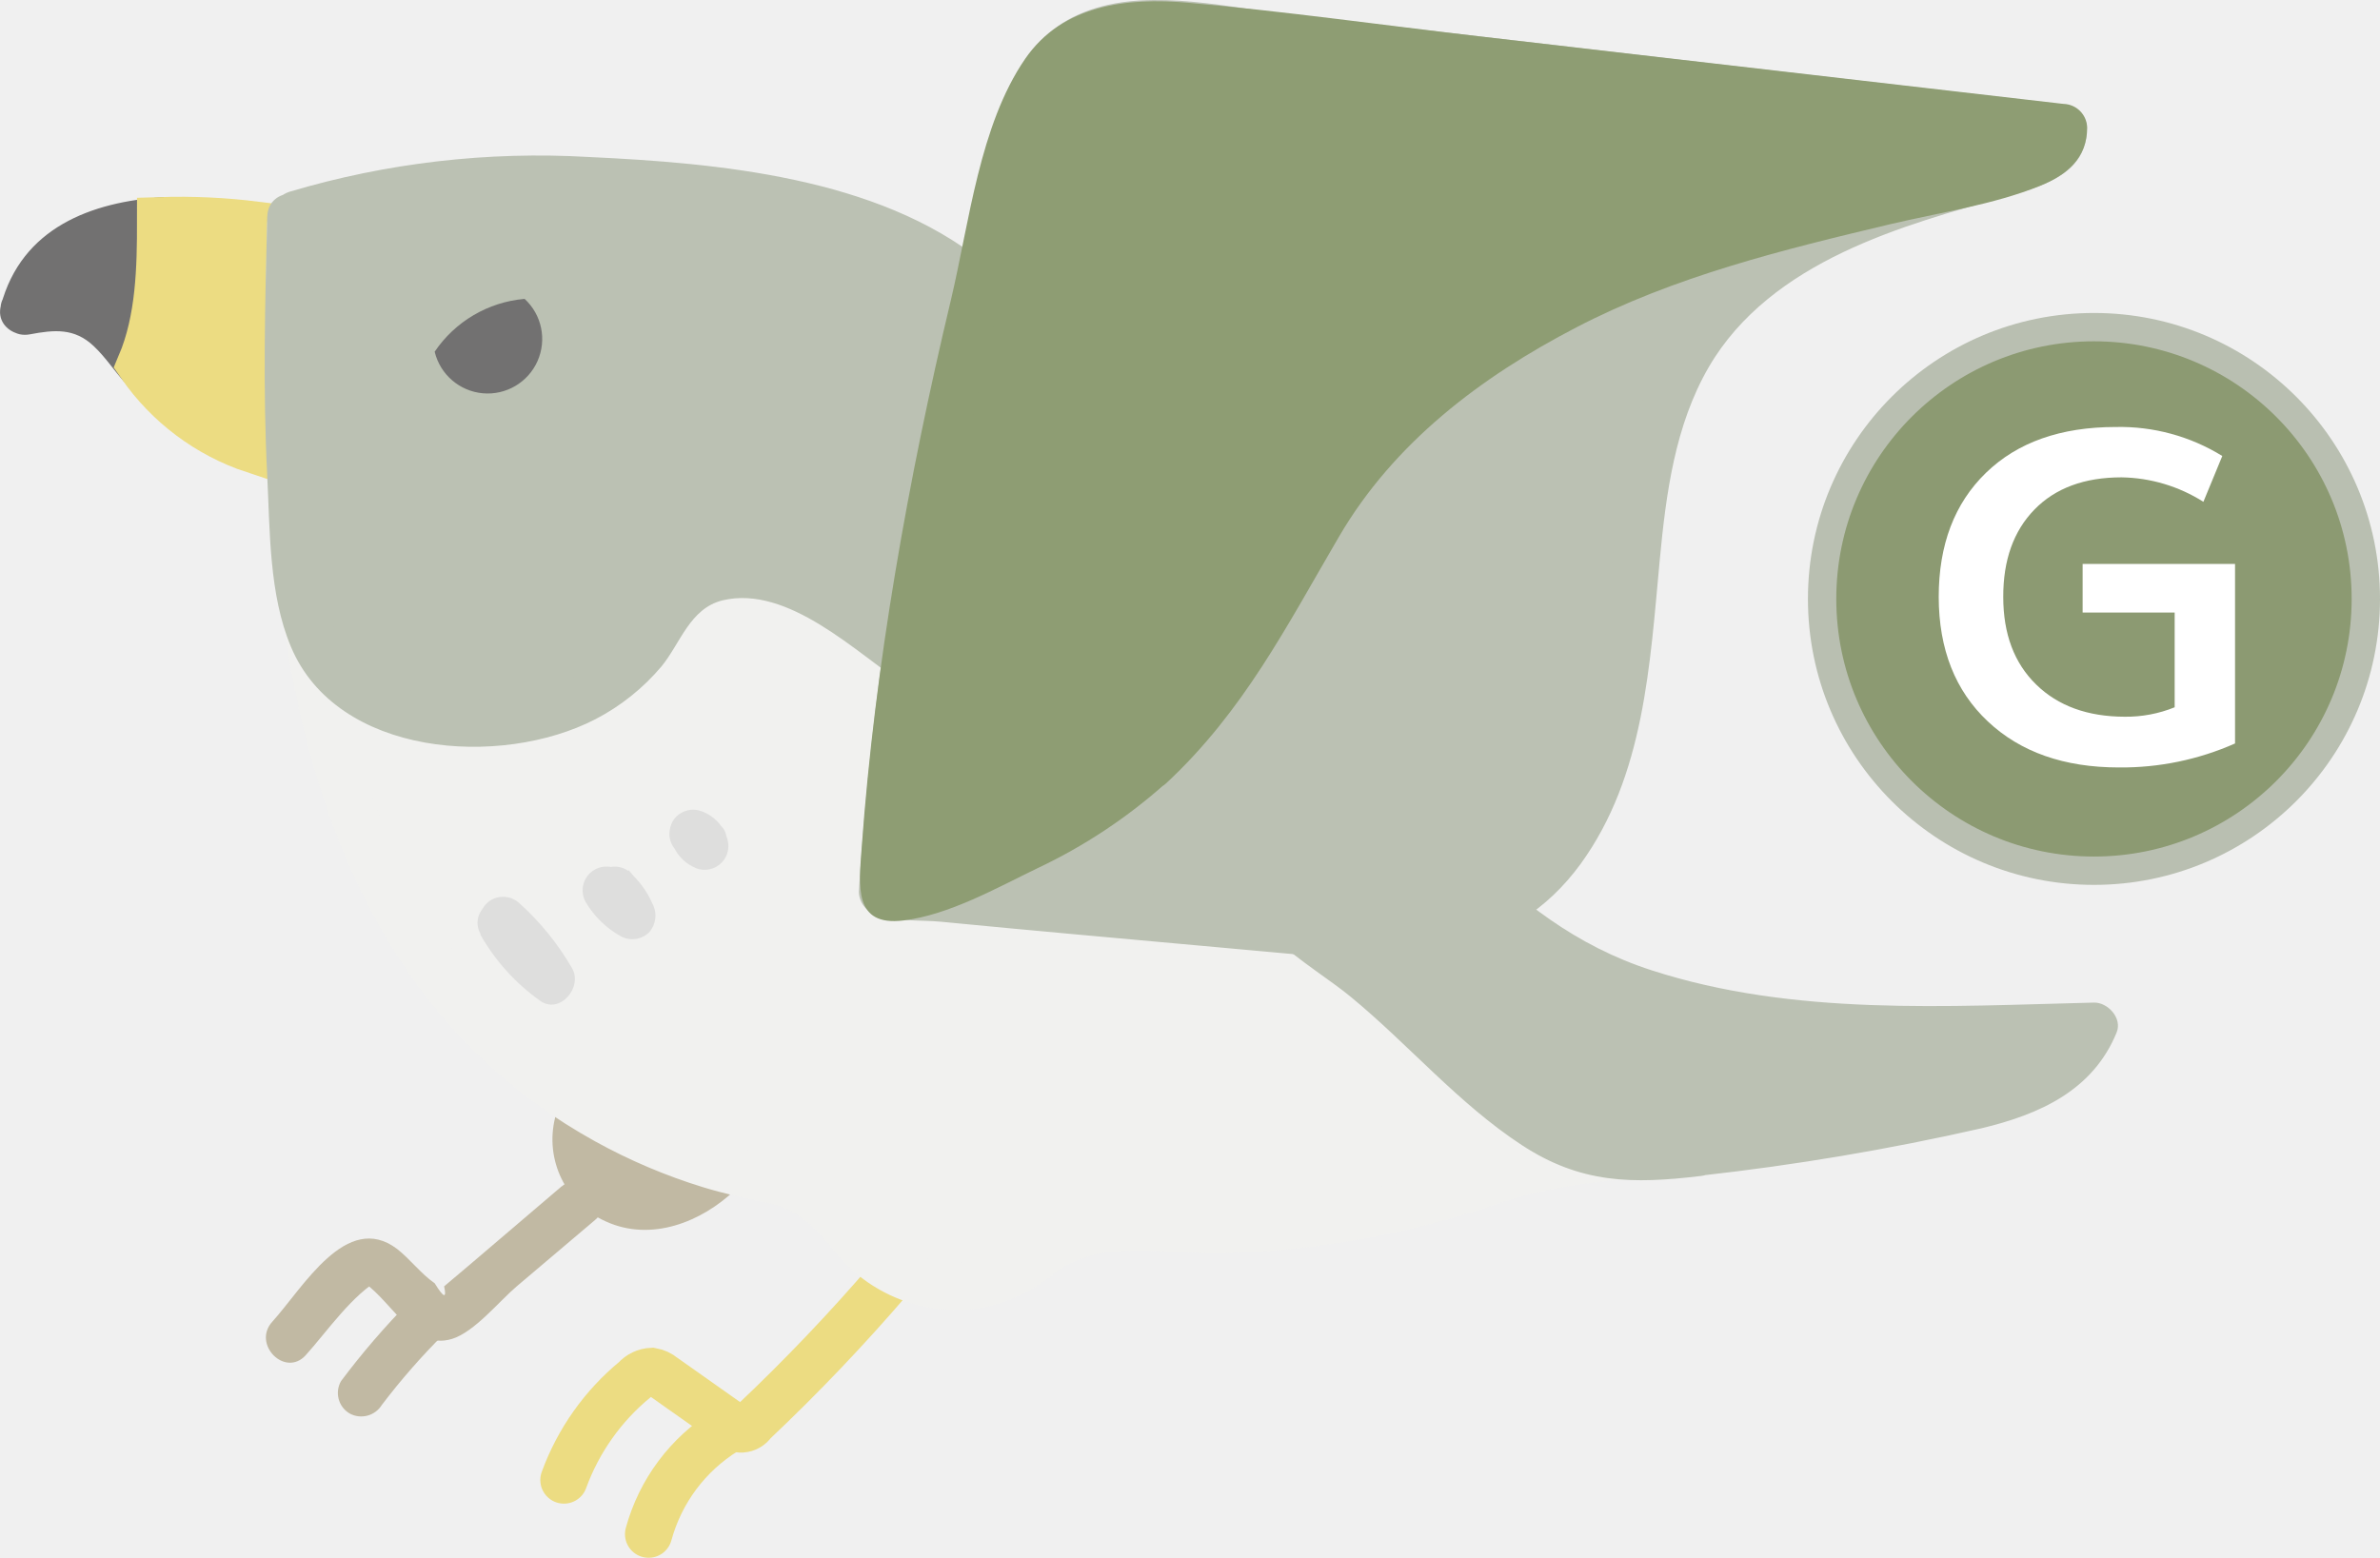
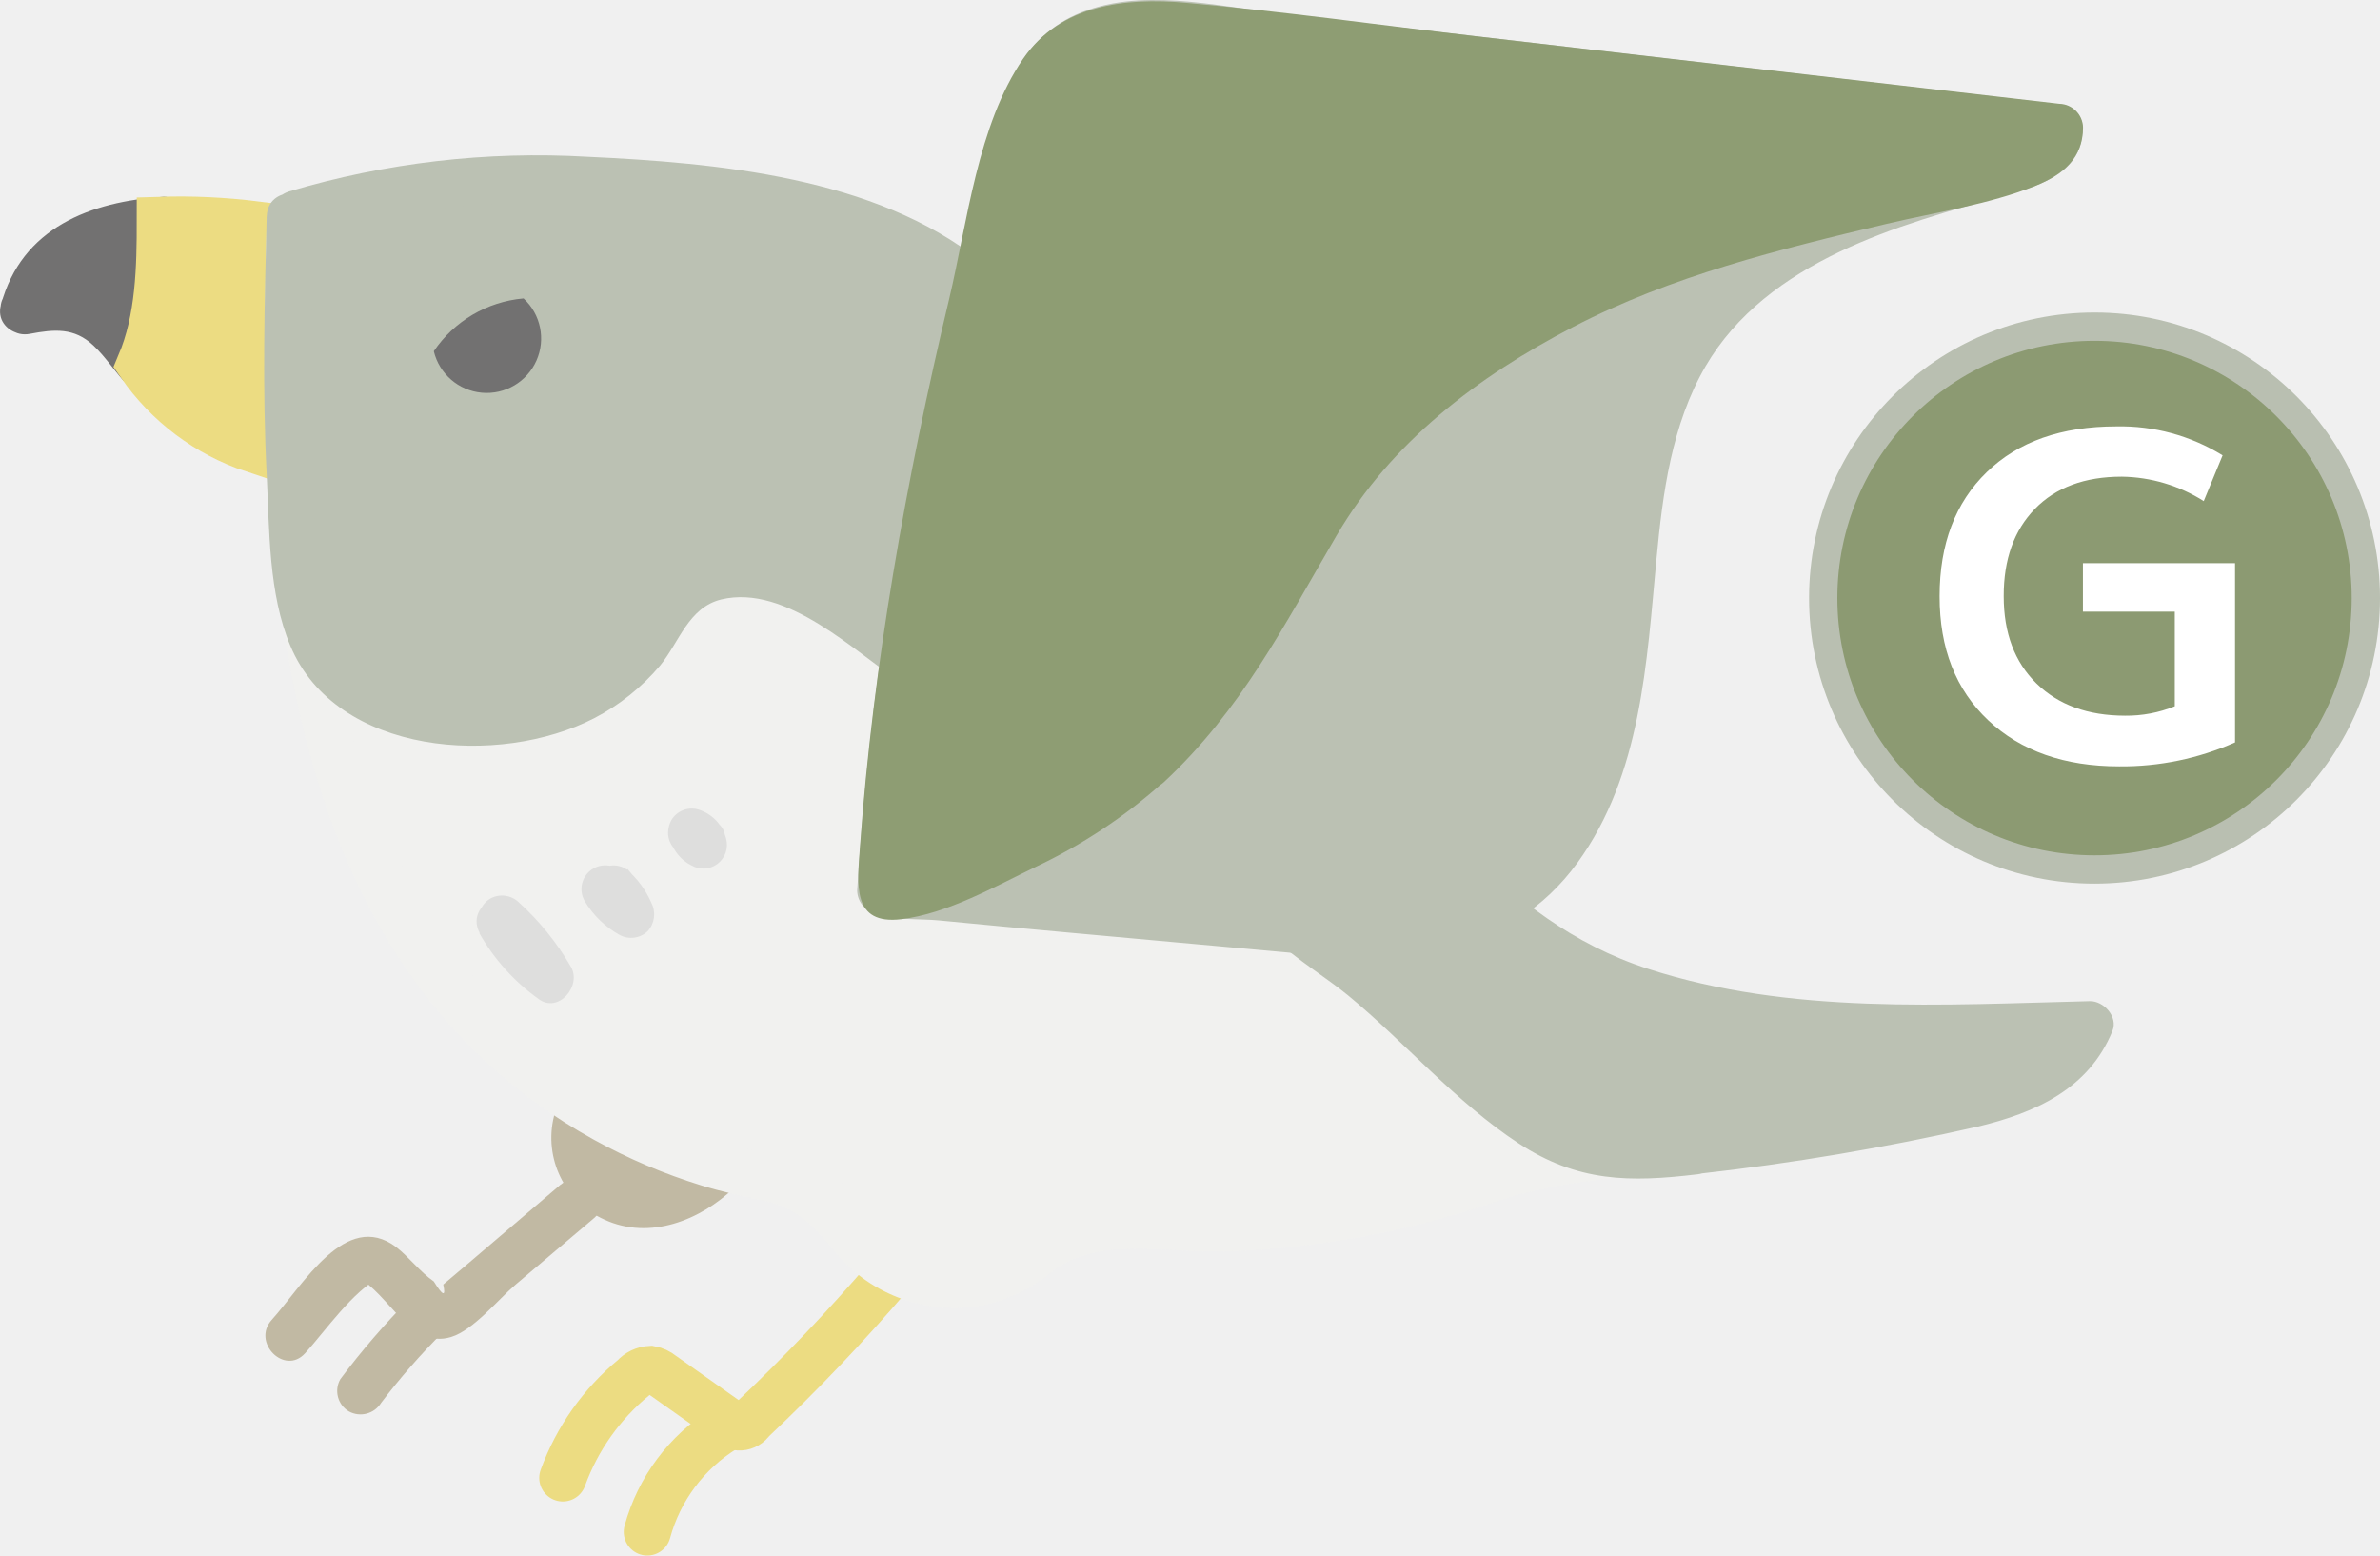
- <svg xmlns="http://www.w3.org/2000/svg" viewBox="0 0 251.87 164.9">
+ <svg xmlns="http://www.w3.org/2000/svg" viewBox="0 0 252.37 164.9">
  <g id="レイヤー_2" data-name="レイヤー 2">
    <g id="レイヤー_10" data-name="レイヤー 10">
      <path d="M2.51,33a14.26,14.26,0,0,1,5.32-.33c3,.56,5,3.44,6.8,5.67l.24.28c2.4-4.78,2.51-10.22,2.51-15.25C10.63,23.72,4.19,25.78,2.51,33Z" fill="#727171" />
      <path d="M3.17,35.39c2.59-.49,4.71-.68,6.74,1.24,1.2,1.13,2.11,2.51,3.19,3.74A2.51,2.51,0,0,0,17,39.87c2.45-5.25,2.84-10.79,2.86-16.51a2.52,2.52,0,0,0-2.5-2.5C9.62,21.35,2.29,24.13.1,32.32c-.83,3.11,4,4.44,4.82,1.33,1.57-5.88,7-7.44,12.47-7.79l-2.5-2.5c0,4.77-.12,9.59-2.17,14l3.93-.51c-1.78-2-3.24-4.26-5.64-5.63C8.15,29.59,4.93,30,1.84,30.57S0,36,3.17,35.39Z" fill="#727171" />
      <path d="M17,23.36c0,5-.1,10.47-2.13,15.25a23.69,23.69,0,0,0,12,9l.19-23.78A65,65,0,0,0,17,23.36Z" fill="#ecdc82" stroke="#ecdc82" stroke-linecap="square" stroke-miterlimit="10" stroke-width="5" />
      <path d="M94.29,135.24a200.5,200.5,0,0,1-14.61,15.34,1.51,1.51,0,0,1-2.42.15l-7.08-5a2.57,2.57,0,0,0-1.2-.56,2.51,2.51,0,0,0-1.76.84,24.79,24.79,0,0,0-7.54,10.66" fill="none" stroke="#ecdc82" stroke-linecap="round" stroke-miterlimit="10" stroke-width="5" />
      <path d="M76.81,151.46a18.61,18.61,0,0,0-8.17,10.94" fill="none" stroke="#ecdc82" stroke-linecap="round" stroke-miterlimit="10" stroke-width="5" />
      <path d="M59.43,125.59l-9.65,8.23L47,136.17q.44,2-1-.33c-1.45-1-2.61-2.57-4-3.65-5.33-4-9.9,4.09-13.19,7.73-2.15,2.38,1.37,5.93,3.54,3.54s5-6.53,8-8.11H37.84c3.41,1.76,5.67,7.72,10,6.38,2.36-.72,5-4,6.83-5.55L63,129.12c2.45-2.09-1.1-5.61-3.54-3.54Z" fill="#c1b9a3" />
      <path d="M43.43,137.69a80.81,80.81,0,0,0-7.34,8.51,2.52,2.52,0,0,0,.9,3.42,2.56,2.56,0,0,0,3.42-.9,71.77,71.77,0,0,1,6.56-7.5c2.28-2.28-1.26-5.82-3.54-3.54Z" fill="#c1b9a3" />
      <path d="M61.16,119c-1.2,3.45,1.44,7.45,5,8.43s7.39-.6,9.94-3.22" fill="#c1b9a3" />
      <path d="M58.75,118.3a9.5,9.5,0,0,0,5.37,11c4.79,2.19,10.14.06,13.7-3.36,2.33-2.23-1.21-5.76-3.54-3.54-1.93,1.84-4.75,3.42-7.5,2.58a4.5,4.5,0,0,1-3.22-5.35c.83-3.11-4-4.44-4.82-1.33Z" fill="#c1b9a3" />
      <path d="M30.78,23.72C30.38,39.47,30,55.37,33,70.83s9.79,30.67,21.62,41.08a56.08,56.08,0,0,0,26.95,12.94c2,.36,4.15.67,5.7,2A17.61,17.61,0,0,1,90,130.56c4,5.81,13,7.4,18.71,3.32,1.73-1.23,3.23-2.91,5.25-3.56a12.35,12.35,0,0,1,4.46-.28c14.27.75,28.5-.77,41.77-5.93,6-2.33,13.47-1.41,19.84-2.15a156.26,156.26,0,0,0,22.57-4.35c2.81-.76,6.24-2.49,5.89-5.38a96.54,96.54,0,0,1-41.86-10.16c-10.94-5.46-23.37-5.64-33.3-13.79-18.08-14.85-12.81-44.08-31.67-58.37-5.51-4.17-12.36-6.13-19.14-7.48a136.42,136.42,0,0,0-30.91-2.55c-1.62.05-15,1.88-20.34,3.67" fill="#f1f1ef" />
      <path d="M28.28,23.72c-.87,34.52.18,78,34.7,97.1a59.93,59.93,0,0,0,11.41,4.85c2.15.66,4.33,1.14,6.53,1.59,3.67.75,5.4,2.72,7.69,5.55a16.45,16.45,0,0,0,15.69,5.55,17.43,17.43,0,0,0,7.46-3.69c4.75-3.62,12.09-1.82,17.82-2a97.74,97.74,0,0,0,28.69-5.16c10.22-3.58,21.29-2.61,31.93-4.52,6.47-1.16,20.28-1.9,20.82-10.73a2.53,2.53,0,0,0-2.5-2.5,96.53,96.53,0,0,1-27.81-4.6c-7.87-2.55-15-6.69-22.94-9.14s-16.13-4.21-22.65-9.49c-5.32-4.3-8.7-10.36-11.11-16.66C119.7,58.59,117.93,46.07,110.9,36c-8.61-12.31-22.84-15.68-37-17.53-14.32-1.88-29.38-1.77-43.29,2.64-3.06,1-1.75,5.8,1.33,4.82,12-3.79,24.75-4.21,37.14-3,16.36,1.57,32.75,5.16,40.66,21,5.54,11.09,6.92,23.78,12.78,34.75C129.35,91.41,141,96.2,154.2,100.12c8.69,2.59,16.56,7,25.18,9.81a101.38,101.38,0,0,0,29.13,4.77l-2.5-2.5c-.2,3.29-9.28,4.3-11.51,4.79a126.14,126.14,0,0,1-15.26,2.52c-7.82.71-14.8.49-22.3,3.12a93,93,0,0,1-27.36,5c-6.77.25-14.33-1.78-20.11,2.48-3.37,2.49-6.35,4.2-10.71,3.29s-5.86-3.74-8.48-6.95c-2-2.4-4.29-3.26-7.28-3.88a64,64,0,0,1-13-3.83C54.75,112,44.38,98.61,38.94,83.14c-6.69-19-6.16-39.53-5.66-59.42.08-3.22-4.92-3.22-5,0Z" fill="#f1f1ef" />
      <path d="M180.05,121.94c9.44-1.11,19-2.8,28.34-4.81,5.38-1.16,11.49-3.32,13.2-8.55-17.91.42-38.53,1.66-54.94-6.53-7.11-3.55-12.36-9.87-18.09-15.39-2.33-2.25-4.17-4.14-7.7-3.13a10.7,10.7,0,0,0-7,6.59,5.36,5.36,0,0,0-.24,3.36,7.16,7.16,0,0,0,2.54,3.1q5.72,4.76,11.47,9.48c3.35,2.75,6,5.82,9.26,8.69a41.54,41.54,0,0,0,10,6.81C170.64,123.29,176,122.42,180.05,121.94Z" fill="#bbc1b3" />
      <path d="M180.05,124.44a266.25,266.25,0,0,0,29.63-5c6.16-1.47,11.81-4,14.32-10.15.62-1.51-.94-3.2-2.41-3.16-15.55.38-31.76,1.45-46.78-3.41-8.08-2.61-14-7.33-20-13.26-3.45-3.47-7.39-9-12.91-8.61-5.16.41-10.25,5.15-10.91,10.32-.83,6.5,7.68,10.83,11.93,14.33,6.16,5.07,11.42,11.32,18.12,15.71,6.25,4.09,11.7,4.15,19,3.27,3.15-.38,3.19-5.39,0-5a46.61,46.61,0,0,1-8.23.62c-3.66-.21-6.74-2.1-9.64-4.2-5.64-4.09-10.29-9.5-15.67-13.93-2.63-2.17-5.28-4.32-7.88-6.52-3.53-3-1.88-8.63,2.91-9.47s11.09,8.48,14.38,11.47c17.68,16,43.47,14.22,65.68,13.68l-2.41-3.16c-2.39,5.85-10.78,6.69-16.13,7.77-7.62,1.54-15.29,2.81-23,3.74C176.9,119.82,176.86,124.83,180.05,124.44Z" fill="#bbc1b3" />
      <path d="M30.78,22.89c-.28,11.1-.56,22.23.37,33.31.62,7.38.8,14.4,8.38,18A24.6,24.6,0,0,0,49,76.34a29.36,29.36,0,0,0,7.48-.48,21.54,21.54,0,0,0,10.87-6.1c3.08-3.16,3.64-7.65,8.43-8.59,8.17-1.61,15.56,5.65,21.93,9.7,6.67,4.23,13.35,8.45,20.11,12.53,5.41,3.26,12.4,7.68,19,6.6-1.17-.85-2.4-1.63-3.53-2.56-18.08-14.85-12.81-44.08-31.67-58.37-5.51-4.17-12.36-6.13-19.14-7.48A136.42,136.42,0,0,0,51.64,19c-1.62.05-15,1.88-20.34,3.67" fill="#bbc1b3" />
      <path d="M28.28,22.89c-.23,9.14-.47,18.3,0,27.44.29,5.85.19,12.61,2.5,18.11C35.65,80.12,53,81.3,63,76.14a23,23,0,0,0,7-5.59c2-2.43,3-6.15,6.47-7,6.95-1.66,14.2,5.6,19.44,9.07,7.18,4.75,14.56,9.26,22,13.67,5.84,3.48,12,6.88,19,6.17a2.52,2.52,0,0,0,1.26-4.66C117.58,73.29,123.27,43.2,104,27.71,92.84,18.76,76,17.26,62.32,16.62A92.09,92.09,0,0,0,30.63,20.3c-3.06,1-1.75,5.8,1.33,4.82,10.05-3.18,20.87-4,31.33-3.45,14.11.77,32.07,2.43,41.77,14.06,7.28,8.73,9.32,20.5,12.85,31s8.57,19,17.72,25.43l1.26-4.66c-7.27.74-13.52-3.67-19.45-7.28-6.56-4-13.18-8-19.55-12.25C90.78,63.19,78.58,53,70.3,61.5c-1.65,1.69-2.6,3.91-4.08,5.74a18.2,18.2,0,0,1-9.6,6c-6.87,1.75-17.84.91-21.12-6.47C33,61.11,33.35,53.48,33.15,47.4c-.28-8.17-.07-16.34.14-24.5.08-3.22-4.92-3.22-5,0Z" fill="#bbc1b3" />
      <path d="M137.31,98.54c-3.54-.33-43.92-3.93-43.91-4.13,1.38-26.18,7-53.25,13.84-78.53,1-3.89,2.31-8,5.42-10.56,4.1-3.34,10-2.91,15.24-2.3l90.44,10.5c.5,2.13-2.12,3.54-4.22,4.13C201.47,21.17,187.5,24.77,180,35.52c-6.5,9.26-6.46,21.4-7.63,32.66S167.38,92,157.15,96.84C151.07,99.71,144,99.15,137.31,98.54Z" fill="#bbc1b3" />
      <path d="M137.31,96,114.54,94q-7.11-.65-14.21-1.33l-4.55-.45a11.29,11.29,0,0,0-1.72-.2l1.84,2.41a328,328,0,0,1,6.65-48.34C104.23,38,106.14,30,108.21,22c2-7.75,3.38-16.5,13.09-16.87,7.36-.28,15,1.38,22.33,2.23L168.2,10.2,218.34,16l-2.5-2.5c0,2.25-13.13,4.82-15.19,5.53a60.86,60.86,0,0,0-13.16,6.07c-8.84,5.69-13.73,14.3-15.62,24.52C169.94,60.07,170.68,71,167,81.08c-1.9,5.22-5,10.2-9.93,13-5.94,3.35-13.27,2.55-19.78,2-3.2-.29-3.18,4.71,0,5,11.42,1,22.7.38,30-9.65,6.75-9.32,7.32-21.15,8.36-32.17.66-7,1.61-14.25,5.19-20.41,3.26-5.6,8.47-9.41,14.23-12.16,5.6-2.67,11.64-4.34,17.6-6,3.81-1.06,8.21-2.46,8.18-7.13a2.57,2.57,0,0,0-2.5-2.5L163.29,4.63l-27.53-3.2c-6.81-.79-15.1-2.85-21.67.13-6,2.7-7.93,8.68-9.51,14.55q-3.45,12.82-6.26,25.81A341.74,341.74,0,0,0,90.89,94.4a2.57,2.57,0,0,0,1.84,2.41c1.91.78,4.82.56,6.84.76q7,.68,13.94,1.31l23.8,2.16C140.51,101.33,140.49,96.33,137.31,96Z" fill="#bbc1b3" />
      <path d="M121.62,81.15a64.39,64.39,0,0,1-6.48,5.16c-1.41,1-21.91,11.38-21.74,8.08,1.38-26.18,7-53.25,13.84-78.52,1-3.89,2.31-8,5.42-10.56,4.1-3.34,10-2.91,15.24-2.3l90.44,10.5c.5,2.13-2.12,3.54-4.22,4.13-16.9,4.71-33.61,6.83-49.41,15.3-9,4.83-17.54,11-23.25,19.51-3,4.52-5.22,9.56-8,14.25A62.86,62.86,0,0,1,121.62,81.15Z" fill="#8e9d73" />
      <path d="M119.85,79.38c-6.25,5.53-13.76,9.3-21.61,12.09-.79.28-2.92,1.37-3.77,1.06,2.26.84,1.68-2.37,1.79-3.76q.28-3.77.67-7.53c.89-8.64,2.19-17.24,3.77-25.78,1.45-7.84,3.13-15.63,5-23.38q1.43-6,3-11.92c1-3.69,1.69-8,4-11.1C117.42,2.6,128,5.54,134.78,6.32l25.56,3,58,6.73-2.5-2.5c0,2.4-12.73,4.36-14.58,4.8-5.17,1.23-10.36,2.42-15.48,3.85A105.44,105.44,0,0,0,157.83,34c-7.45,4.67-14.22,10.51-19,17.93-3,4.56-5.11,9.58-7.95,14.22a63.26,63.26,0,0,1-11,13.22c-2.36,2.2,1.18,5.73,3.54,3.54,8.2-7.64,12.73-16.61,18.3-26.13,5.81-9.93,15-16.88,25.09-22.12,10.42-5.42,21.85-8.22,33.2-10.92,5.19-1.23,10.91-2.06,15.87-4.06,2.85-1.15,5-2.94,5-6.18a2.57,2.57,0,0,0-2.5-2.5L156.4,3.83C146.19,2.64,136,1.2,125.72.29c-6.43-.57-13.28.21-17.23,5.94-4.82,7-5.92,17.36-7.84,25.45C98.35,41.3,96.34,51,94.72,60.74c-1.6,9.6-2.83,19.27-3.53,29-.29,4.06-.88,8.34,4.4,7.7,4.86-.59,9.88-3.45,14.22-5.54a56.67,56.67,0,0,0,13.57-9C125.8,80.78,122.25,77.26,119.85,79.38Z" fill="#8e9d73" />
      <path d="M50.82,98.91a21.79,21.79,0,0,0,6.3,7c2.1,1.55,4.59-1.4,3.42-3.42A28.39,28.39,0,0,0,55,95.64a2.57,2.57,0,0,0-3-.39,2.5,2.5,0,0,0-1.15,2.82,14.71,14.71,0,0,0,4.92,6.43,2.52,2.52,0,0,0,3.42-.9,2.56,2.56,0,0,0-.9-3.42,8.42,8.42,0,0,1-2.62-3.44l-4.18,2.43a24,24,0,0,1,4.78,5.88l3.42-3.42a16.08,16.08,0,0,1-4.5-5.25c-1.56-2.82-5.88-.3-4.32,2.52Z" fill="#dededd" />
      <path d="M62,95.52a9.91,9.91,0,0,0,3.68,3.58,2.55,2.55,0,0,0,3-.39,2.66,2.66,0,0,0,.39-3,9.66,9.66,0,0,0-2.64-3.56A2.5,2.5,0,0,0,63,95.66l.67.8a2.51,2.51,0,0,0,3.54,0,2.57,2.57,0,0,0,0-3.54l-.67-.8L63,95.66a8.62,8.62,0,0,1,.67.62l.27.3c.09.1.32.48,0,0a11.15,11.15,0,0,1,.88,1.58l3.42-3.42c-.26-.14-.5-.31-.75-.46s.29.27,0,0L67.16,94c-.1-.1-.53-.43-.53-.57l.15.2-.17-.24c-.09-.14-.18-.27-.26-.41A2.5,2.5,0,0,0,62,95.52Z" fill="#dededd" />
      <path d="M71.32,89.69a4.39,4.39,0,0,0,2,2.05A2.51,2.51,0,0,0,77,88.92a4.34,4.34,0,0,0-3-3.12,2.52,2.52,0,0,0-2.82,1.15,3,3,0,0,0-.34,1.26A2.47,2.47,0,0,0,71.54,90l1.1.86a2.73,2.73,0,0,0,1.77.73,2.54,2.54,0,0,0,1.77-.73c.82-.9,1.1-2.68,0-3.54l-1.1-.86-2.43,4.18c.41.13-.42-.21-.15-.05s-.45-.42-.13-.08c-.07-.07-.29-.46-.15-.17-.29-.57-.12-.3-.07-.07l3.67-2.82a1.17,1.17,0,0,0-.26-.14c.11,0,.48.35.12.06-.19-.15.21.38.13.16s-.12-.22-.16-.33A2.5,2.5,0,0,0,74.15,86a2.55,2.55,0,0,0-1.93.25,2.52,2.52,0,0,0-1.15,1.49,2.94,2.94,0,0,0,.25,1.93Z" fill="#dededd" />
      <path d="M55.49,31.64A12.82,12.82,0,0,0,46,37.23a5.77,5.77,0,1,0,9.52-5.59Z" fill="#727171" />
-       <circle cx="221.6" cy="63.4" r="28.77" fill="#8c9a72" stroke="#b9bfb1" stroke-miterlimit="10" stroke-width="3" />
-       <path d="M224.52,50.53q-5.9,0-9.22,3.41T212,63.2q0,5.86,3.48,9.26t9.38,3.41a13.64,13.64,0,0,0,5.28-1V64.84h-9.74V59.7h16.13v19a29.62,29.62,0,0,1-12.29,2.54q-8.69,0-13.87-4.87T205.17,63.2q0-8.3,5-13.15t13.73-4.85a20.63,20.63,0,0,1,11.28,3.07l-2,4.85A16.67,16.67,0,0,0,224.52,50.53Z" fill="#fff" />
+       <circle cx="222.1" cy="63.4" r="28.77" fill="#8c9a72" stroke="#b9bfb1" stroke-miterlimit="10" stroke-width="3" />
+       <path d="M225,50.53q-5.9,0-9.22,3.41t-3.31,9.26q0,5.86,3.48,9.26t9.38,3.41a13.64,13.64,0,0,0,5.28-1V64.84h-9.74V59.7H237v19a29.62,29.62,0,0,1-12.29,2.54q-8.69,0-13.87-4.87T205.67,63.2q0-8.3,5-13.15t13.73-4.85a20.63,20.63,0,0,1,11.28,3.07l-2,4.85A16.67,16.67,0,0,0,225,50.53Z" fill="#fff" />
    </g>
  </g>
</svg>
